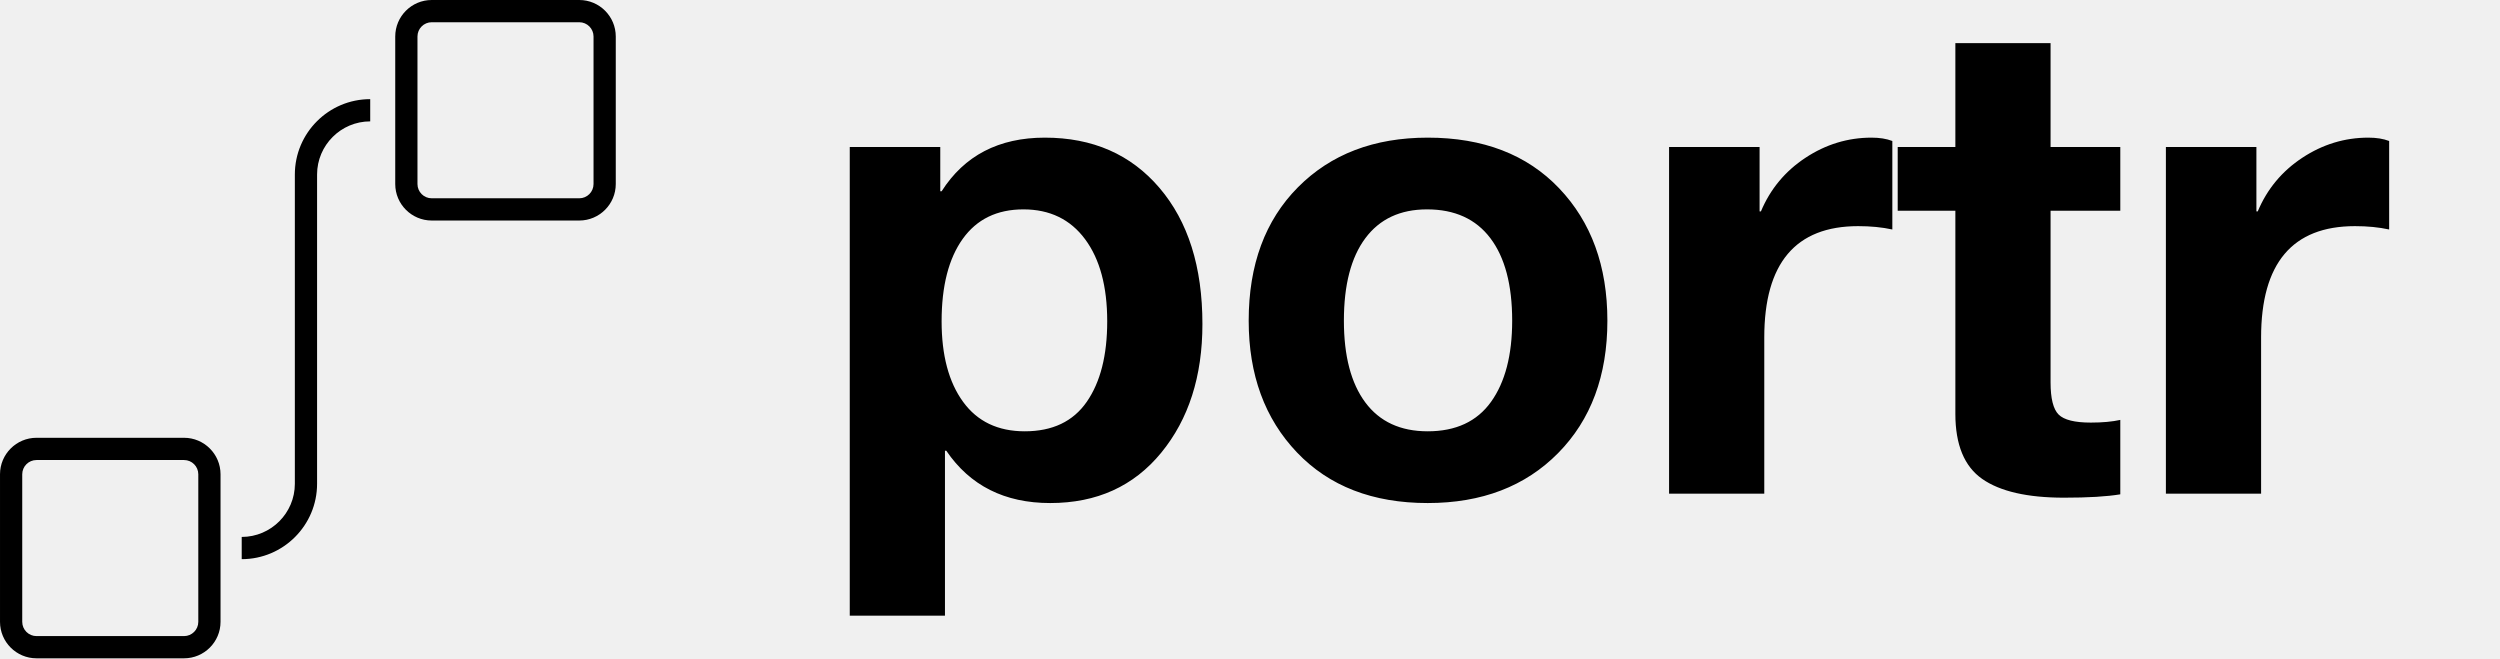
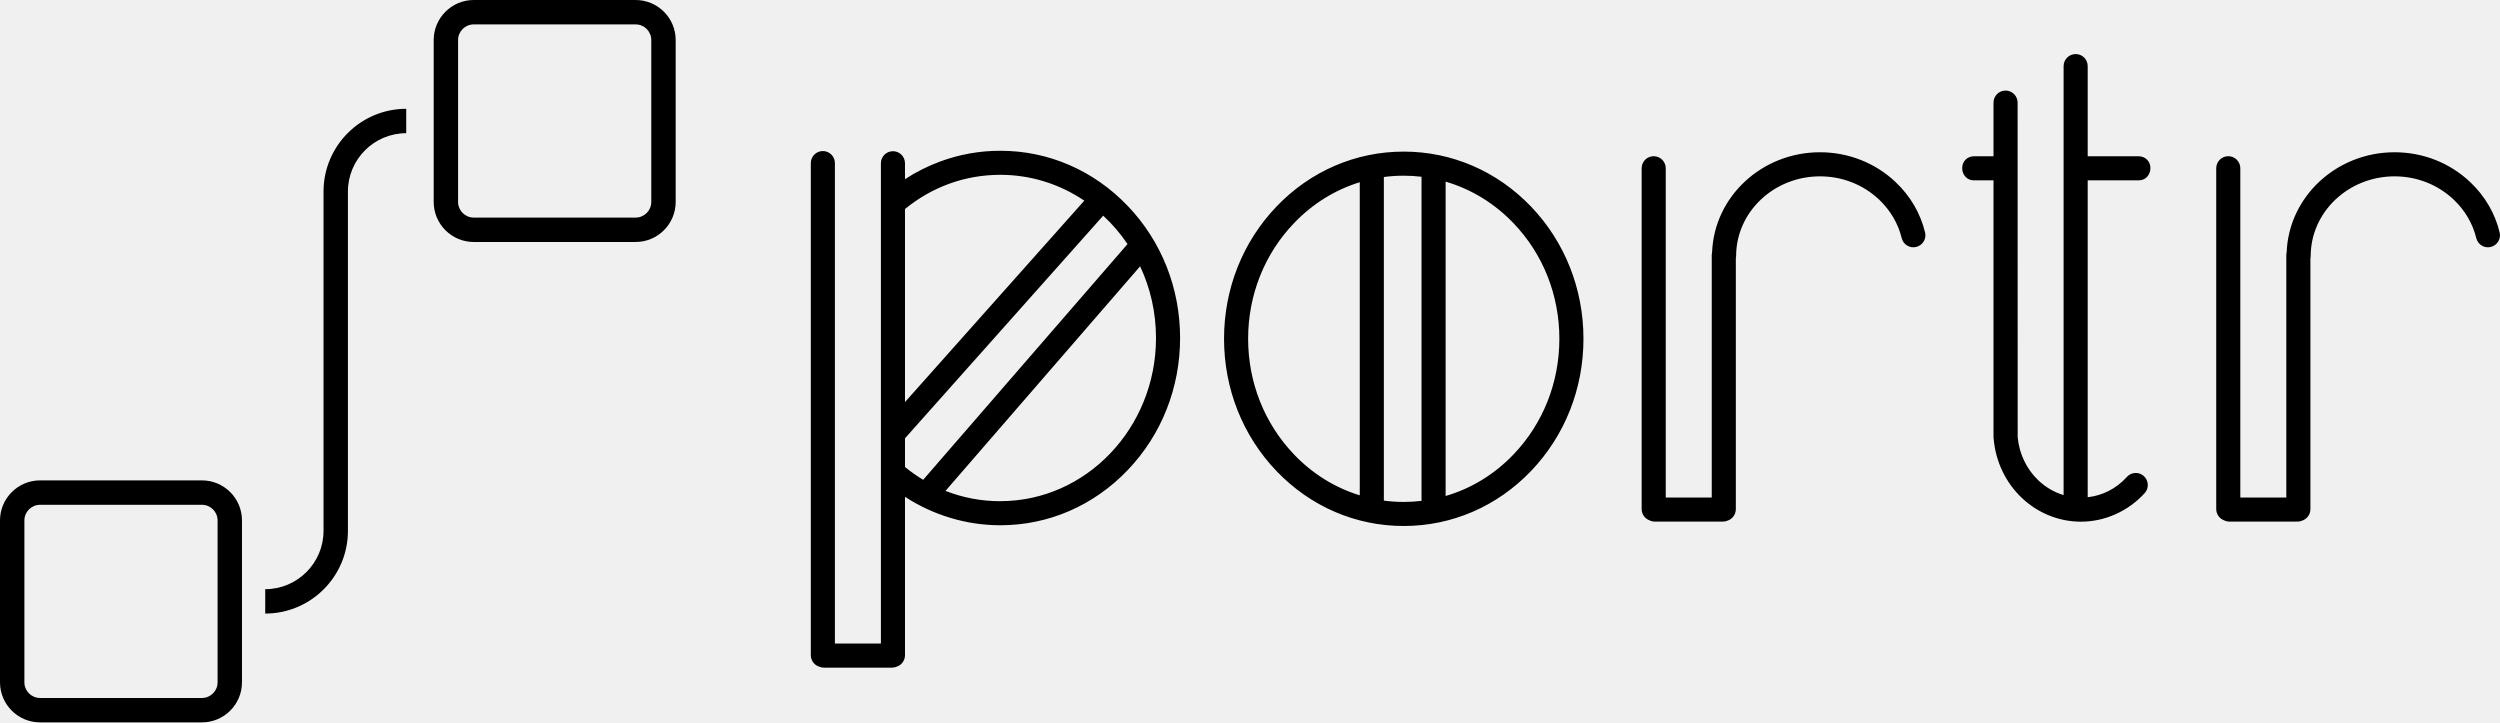
- <svg xmlns="http://www.w3.org/2000/svg" width="427.8" height="112.651" viewBox="0 0 406 106.911">
-   <defs id="SvgjsDefs2543">
+ <svg xmlns="http://www.w3.org/2000/svg" width="518.4" height="149.791" viewBox="0 0 370 106.911">
+   <defs id="SvgjsDefs1565">
	</defs>
-   <style>
- 		.icon-path {
- 		fill: black
- 		}
- 		@media (prefers-color-scheme: dark) {
- 		.icon-path {
- 		fill: white
- 		}
- 		}
- 	</style>
-   <g id="SvgjsG2544" featurekey="symbolFeature-0" transform="matrix(1.805315,0,0,1.805315,-40.26575,-36.81037)" fill="#000000">
+   <g id="SvgjsG1566" featurekey="v37d4h-0" transform="matrix(1.805315,0,0,1.805315,-40.26575,-36.81037)" fill="#000000">
    <path class="icon-path" d="M74.413,20.39H61.141c-1.811,0-3.283,1.473-3.283,3.283v13.272c0,1.811,1.473,3.283,3.283,3.283h13.272  c1.811,0,3.283-1.473,3.283-3.283V23.673C77.696,21.862,76.223,20.39,74.413,20.39z M75.696,36.945c0,0.708-0.576,1.283-1.283,1.283  H61.141c-0.708,0-1.283-0.576-1.283-1.283V23.673c0-0.708,0.576-1.283,1.283-1.283h13.272c0.708,0,1.283,0.576,1.283,1.283V36.945z">
		</path>
    <path class="icon-path" d="M48.827,36.089v27.822c0,2.636-2.145,4.78-4.78,4.78v2c3.739,0,6.78-3.042,6.78-6.78V36.089c0-2.636,2.145-4.78,4.78-4.78  v-2C51.869,29.309,48.827,32.351,48.827,36.089z">
		</path>
    <path class="icon-path" d="M38.859,59.772H25.587c-1.811,0-3.283,1.473-3.283,3.283v13.272c0,1.81,1.473,3.283,3.283,3.283h13.272  c1.811,0,3.283-1.473,3.283-3.283V63.056C42.142,61.245,40.67,59.772,38.859,59.772z M40.142,76.328  c0,0.708-0.576,1.283-1.283,1.283H25.587c-0.708,0-1.283-0.575-1.283-1.283V63.056c0-0.708,0.576-1.283,1.283-1.283h13.272  c0.708,0,1.283,0.576,1.283,1.283V76.328z">
		</path>
  </g>
-   <g id="SvgjsG2546" featurekey="vMvB0T-0" transform="matrix(5.444248,0,0,5.444248,132.1202,-28.71427)" fill="#000000">
-     <path class="icon-path" d="M6.9 9.38 c1.427 0 2.567 0.5 3.42 1.5 s1.28 2.353 1.28 4.06 c0 1.56 -0.41 2.84 -1.23 3.84 s-1.923 1.5 -3.31 1.5 c-1.36 0 -2.393 -0.52 -3.1 -1.56 l-0.04 0 l0 4.92 l-2.84 0 l0 -13.98 l2.7 0 l0 1.32 l0.04 0 c0.68 -1.067 1.707 -1.6 3.08 -1.6 z M3.82 14.86 c0 1.013 0.213 1.813 0.64 2.4 s1.04 0.88 1.84 0.88 c0.827 0 1.443 -0.293 1.85 -0.88 s0.61 -1.387 0.61 -2.4 c0 -1.04 -0.22 -1.857 -0.66 -2.45 s-1.053 -0.89 -1.84 -0.89 s-1.39 0.293 -1.81 0.88 s-0.63 1.407 -0.63 2.46 z M18.32 9.38 c1.653 0 2.96 0.503 3.92 1.51 s1.44 2.323 1.44 3.95 c0 1.64 -0.49 2.957 -1.47 3.95 s-2.277 1.49 -3.89 1.49 c-1.64 0 -2.94 -0.503 -3.9 -1.51 s-1.44 -2.317 -1.44 -3.93 c0 -1.667 0.49 -2.993 1.47 -3.98 s2.27 -1.48 3.87 -1.48 z M15.82 14.84 c0 1.053 0.213 1.867 0.64 2.44 s1.047 0.86 1.86 0.86 c0.84 0 1.47 -0.293 1.89 -0.88 s0.63 -1.393 0.63 -2.42 c0 -1.067 -0.217 -1.887 -0.65 -2.46 s-1.063 -0.86 -1.89 -0.86 c-0.8 0 -1.413 0.287 -1.84 0.86 s-0.64 1.393 -0.64 2.46 z M31.56 9.38 c0.24 0 0.447 0.033 0.62 0.1 l0 2.64 c-0.307 -0.067 -0.647 -0.1 -1.02 -0.1 c-1.867 0 -2.8 1.107 -2.8 3.32 l0 4.66 l-2.84 0 l0 -10.34 l2.7 0 l0 1.92 l0.04 0 c0.28 -0.667 0.723 -1.2 1.33 -1.6 s1.263 -0.6 1.97 -0.6 z M36.9 6.56 l0 3.1 l2.08 0 l0 1.9 l-2.08 0 l0 5.12 c0 0.48 0.08 0.8 0.24 0.96 s0.48 0.24 0.96 0.24 c0.347 0 0.64 -0.027 0.88 -0.08 l0 2.22 c-0.4 0.067 -0.96 0.1 -1.68 0.1 c-1.093 0 -1.907 -0.187 -2.44 -0.56 s-0.8 -1.02 -0.8 -1.94 l0 -6.06 l-1.72 0 l0 -1.9 l1.72 0 l0 -3.1 l2.84 0 z M46.38 9.38 c0.24 0 0.447 0.033 0.62 0.1 l0 2.64 c-0.307 -0.067 -0.647 -0.1 -1.02 -0.1 c-1.867 0 -2.8 1.107 -2.8 3.32 l0 4.66 l-2.84 0 l0 -10.34 l2.7 0 l0 1.92 l0.04 0 c0.28 -0.667 0.723 -1.2 1.33 -1.6 s1.263 -0.6 1.97 -0.6 z">
+   <g id="SvgjsG1567" featurekey="UxBHKT-0" transform="matrix(5.402636,0,0,5.402636,113.5168,-30.85486)" fill="#000000">
+     <path class="icon-path" d="M9.878 11.348 c0.928 0.968 1.438 2.254 1.438 3.622 s-0.51 2.654 -1.438 3.622 c-0.93 0.972 -2.168 1.508 -3.486 1.508 c-0.925 0 -1.833 -0.273 -2.612 -0.779 l0 4.339 c0 0.148 -0.098 0.274 -0.233 0.316 c-0.038 0.016 -0.081 0.025 -0.125 0.025 l-1.86 0 c-0.047 0 -0.091 -0.01 -0.132 -0.027 c-0.133 -0.042 -0.23 -0.167 -0.23 -0.315 l0 -13.48 c0 -0.182 0.148 -0.33 0.33 -0.33 s0.33 0.148 0.33 0.33 l0 13.162 l1.26 0 l0 -13.158 c0 -0.182 0.148 -0.33 0.33 -0.33 s0.33 0.148 0.33 0.33 l0 0.437 c0.3 -0.196 0.619 -0.357 0.954 -0.481 c0.532 -0.198 1.088 -0.298 1.658 -0.298 c1.318 0 2.556 0.536 3.486 1.508 l0 -0 z M6.392 10.5 c-0.958 0 -1.86 0.323 -2.612 0.937 l0 5.288 l4.912 -5.517 c-0.664 -0.448 -1.454 -0.708 -2.3 -0.708 l0 0 z M3.78 17.718 l-0 0.786 c0.16 0.13 0.326 0.247 0.498 0.351 l5.598 -6.458 c-0.193 -0.286 -0.416 -0.547 -0.666 -0.778 z M6.392 19.44 c2.35 0 4.264 -2.004 4.264 -4.47 c0 -0.704 -0.156 -1.371 -0.435 -1.964 l-5.331 6.152 c0.473 0.187 0.979 0.283 1.502 0.283 l0 0 z M20.93 11.37 c0.926 0.968 1.436 2.254 1.436 3.622 s-0.51 2.654 -1.436 3.622 c-0.932 0.972 -2.17 1.506 -3.488 1.506 s-2.556 -0.534 -3.486 -1.506 c-0.926 -0.968 -1.436 -2.254 -1.436 -3.622 s0.51 -2.654 1.436 -3.622 c0.93 -0.972 2.168 -1.506 3.486 -1.506 s2.556 0.534 3.488 1.506 z M16.898 10.56 l-0 8.865 c0.179 0.024 0.361 0.036 0.544 0.036 c0.164 0 0.327 -0.01 0.488 -0.029 l0 -8.879 c-0.161 -0.019 -0.324 -0.029 -0.488 -0.029 c-0.183 0 -0.365 0.012 -0.544 0.036 l0 0 z M20.452 18.158 c0.808 -0.846 1.254 -1.97 1.254 -3.166 s-0.446 -2.32 -1.254 -3.164 c-0.526 -0.55 -1.165 -0.938 -1.862 -1.141 l0 8.611 c0.697 -0.202 1.336 -0.59 1.862 -1.14 l0 0 z M14.434 18.158 c0.511 0.534 1.129 0.916 1.804 1.122 l0 -8.577 c-0.675 0.207 -1.293 0.589 -1.804 1.124 c-0.808 0.844 -1.254 1.968 -1.254 3.164 s0.446 2.32 1.254 3.166 l0 0 z M31.724 12.078 c0.044 0.176 -0.066 0.354 -0.242 0.398 c-0.178 0.044 -0.356 -0.066 -0.398 -0.242 c-0.098 -0.4 -0.312 -0.764 -0.618 -1.054 c-0.434 -0.41 -1.008 -0.638 -1.62 -0.638 c-1.268 0 -2.298 0.98 -2.298 2.184 l-0.008 0.072 l0 6.862 c0 0.148 -0.098 0.274 -0.233 0.316 c-0.039 0.016 -0.081 0.024 -0.125 0.024 l-1.86 0 c-0.053 0 -0.103 -0.013 -0.148 -0.035 c-0.125 -0.047 -0.214 -0.168 -0.214 -0.309 l0 -9.336 c0 -0.182 0.148 -0.33 0.33 -0.33 s0.33 0.148 0.33 0.33 l0 9.02 l1.26 0 l0 -6.646 l0.01 -0.082 c0.062 -1.515 1.363 -2.73 2.956 -2.73 c0.78 0 1.518 0.292 2.074 0.82 c0.4 0.378 0.678 0.854 0.804 1.376 l0 0 z M37.718 18.754 c0.134 0.122 0.144 0.33 0.022 0.466 c-0.452 0.496 -1.088 0.782 -1.746 0.782 c-0.604 0 -1.18 -0.234 -1.624 -0.656 c-0.438 -0.418 -0.71 -0.986 -0.766 -1.603 c-0.004 -0.02 -0.005 -0.04 -0.005 -0.061 l0 -7.03 l-0.538 0 c-0.18 0 -0.32 -0.14 -0.32 -0.34 c0 -0.18 0.14 -0.32 0.32 -0.32 l0.538 0 l0 -1.47 c0 -0.182 0.148 -0.33 0.33 -0.33 s0.33 0.148 0.33 0.33 l0.002 9.166 c0.042 0.454 0.242 0.872 0.564 1.18 c0.201 0.191 0.438 0.329 0.694 0.405 l0 -11.751 c0 -0.182 0.148 -0.33 0.33 -0.33 c0.184 0 0.33 0.148 0.33 0.33 l0 2.47 l1.398 0 c0.18 0 0.32 0.14 0.32 0.32 c0 0.2 -0.14 0.34 -0.32 0.34 l-1.398 0 l0 8.68 c0.409 -0.045 0.785 -0.237 1.074 -0.556 c0.122 -0.136 0.33 -0.146 0.466 -0.022 l0 -0 z M47.464 12.078 c0.044 0.176 -0.066 0.354 -0.242 0.398 c-0.178 0.044 -0.356 -0.066 -0.398 -0.242 c-0.098 -0.4 -0.312 -0.764 -0.618 -1.054 c-0.434 -0.41 -1.008 -0.638 -1.62 -0.638 c-1.268 0 -2.298 0.98 -2.298 2.184 l-0.008 0.072 l0 6.862 c0 0.148 -0.098 0.274 -0.233 0.316 c-0.039 0.016 -0.081 0.024 -0.125 0.024 l-1.86 0 c-0.053 0 -0.103 -0.013 -0.148 -0.035 c-0.125 -0.047 -0.214 -0.168 -0.214 -0.309 l0 -9.336 c0 -0.182 0.148 -0.33 0.33 -0.33 s0.33 0.148 0.33 0.33 l0 9.02 l1.26 0 l0 -6.646 l0.01 -0.082 c0.062 -1.515 1.363 -2.73 2.956 -2.73 c0.78 0 1.518 0.292 2.074 0.82 c0.4 0.378 0.678 0.854 0.804 1.376 l0 0 z">
		</path>
  </g>
</svg>
